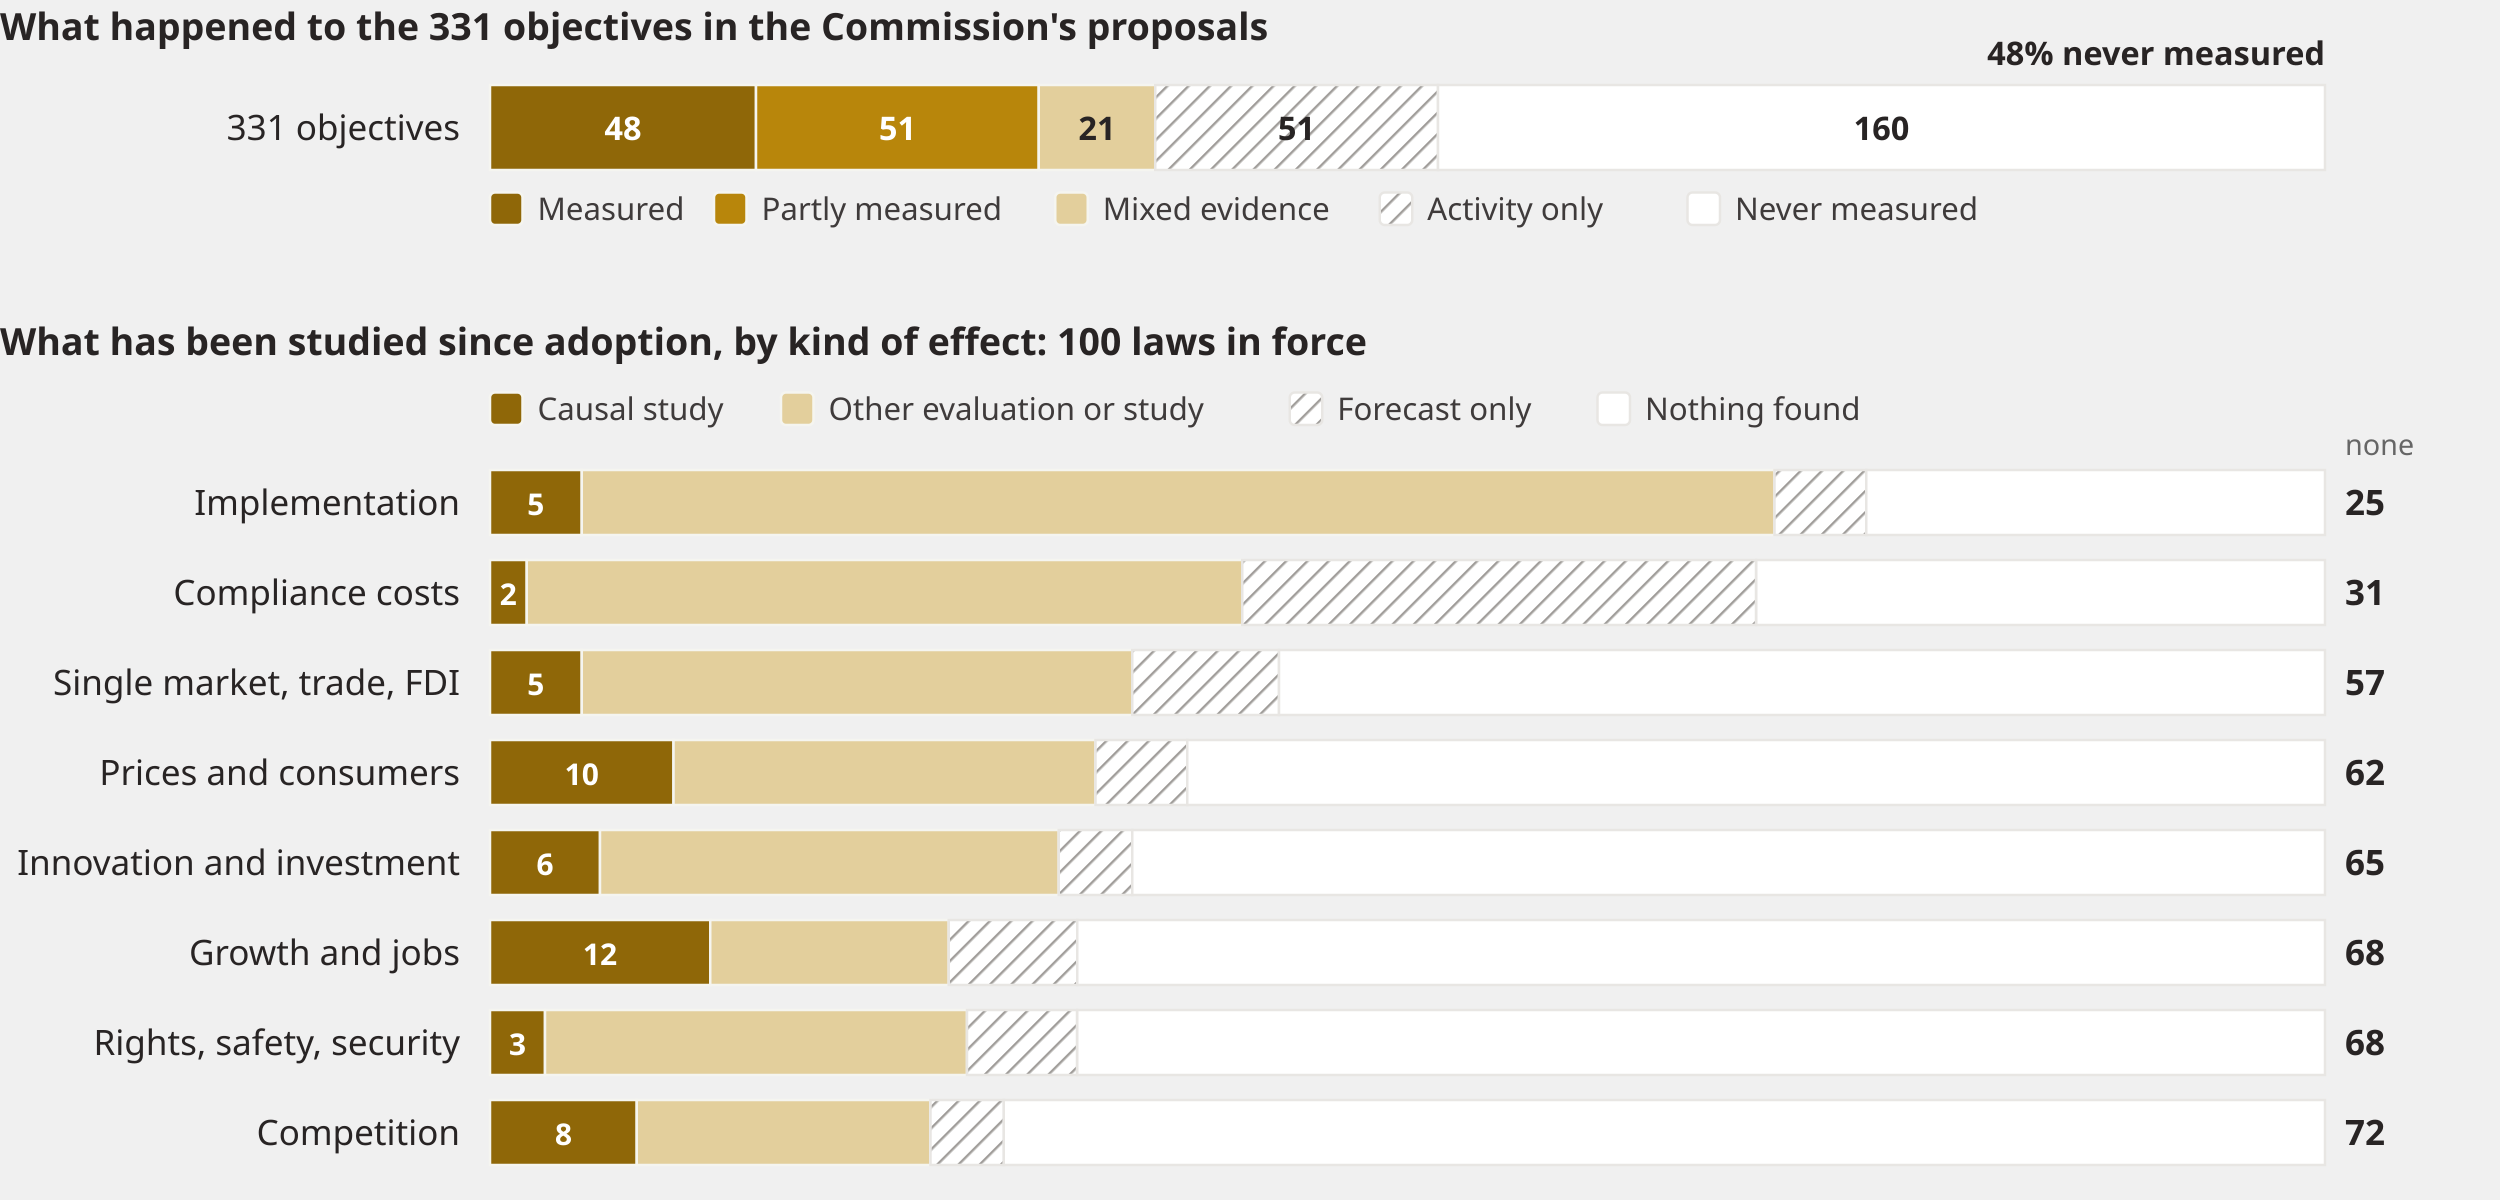
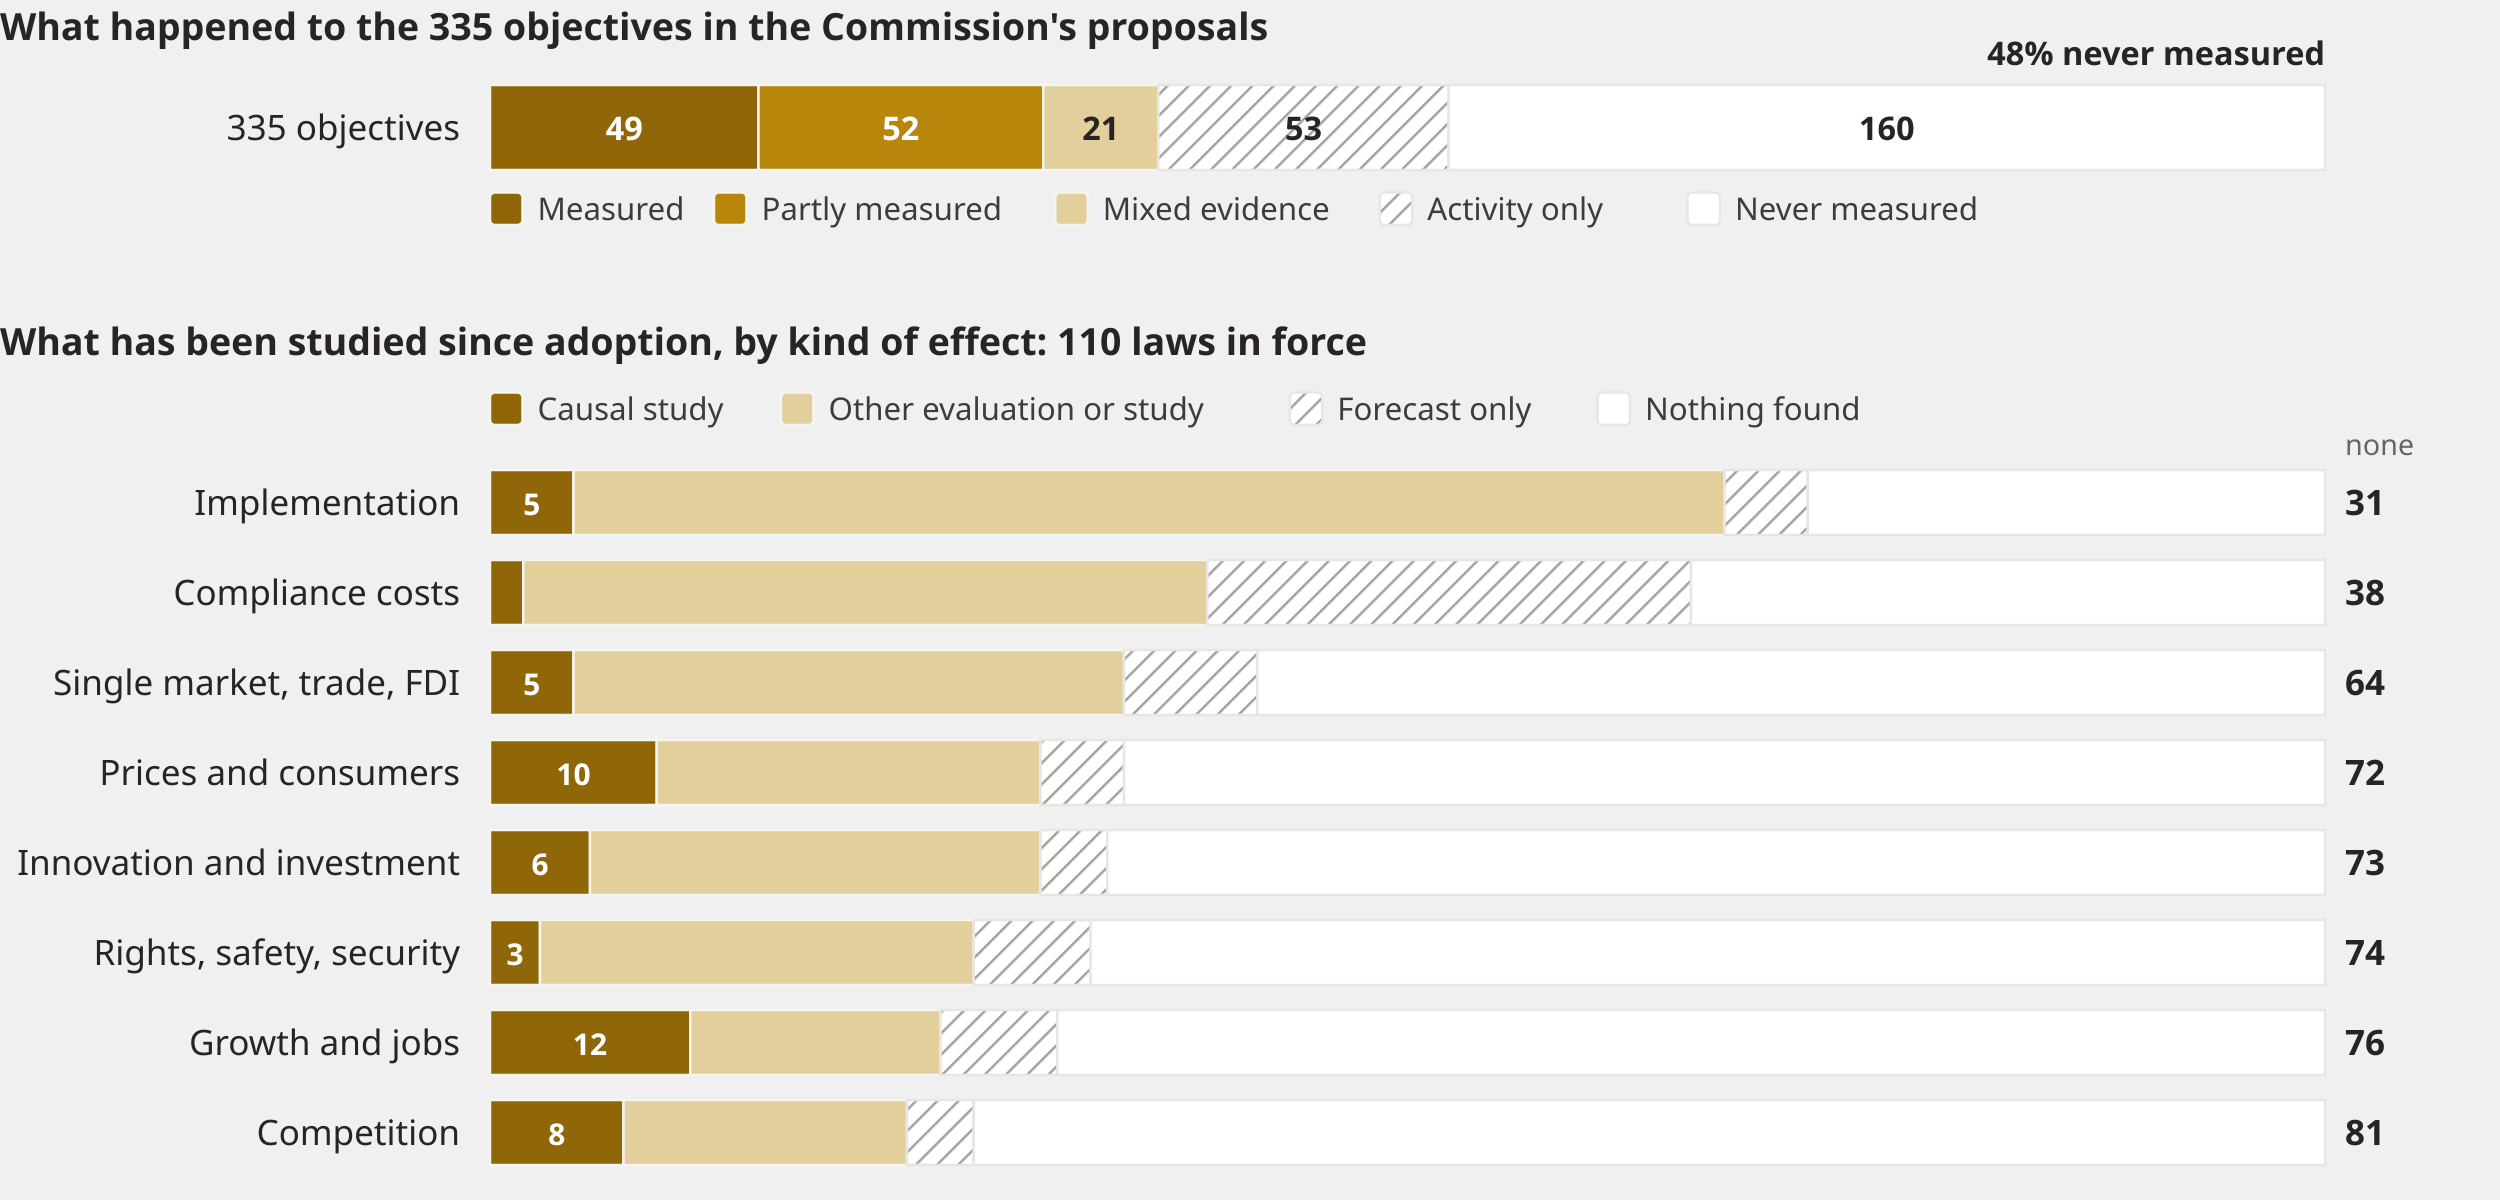
- <svg viewBox="0 0 1000 480" width="100%" role="img" aria-label="Top: of 331 objectives in the Commission's proposals for the 100 adopted laws, 48 measured, 51 partly measured, 21 mixed evidence, 51 activity only, 160 never measured. Bottom: for each kind of effect, how many of 100 laws have a causal study, other evidence, a forecast only or nothing: Implementation 25 with nothing; Compliance costs 31 with nothing; Single market, trade, FDI 57 with nothing; Prices and consumers 62 with nothing; Innovation and investment 65 with nothing; Growth and jobs 68 with nothing; Rights, safety, security 68 with nothing; Competition 72 with nothing">
+ <svg viewBox="0 0 1000 480" width="100%" role="img" aria-label="Top: of 335 objectives in the Commission's proposals for the 110 adopted laws, 49 measured, 52 partly measured, 21 mixed evidence, 53 activity only, 160 never measured. Bottom: for each kind of effect, how many of 110 laws have a causal study, other evidence, a forecast only or nothing: Implementation 31 with nothing; Compliance costs 38 with nothing; Single market, trade, FDI 64 with nothing; Prices and consumers 72 with nothing; Innovation and investment 73 with nothing; Rights, safety, security 74 with nothing; Growth and jobs 76 with nothing; Competition 81 with nothing">
  <defs>
    <pattern id="hf" width="6" height="6" patternUnits="userSpaceOnUse" patternTransform="rotate(45)">
      <rect width="6" height="6" fill="#FFFFFF" />
      <line x1="0" y1="0" x2="0" y2="6" stroke="#A6A3A0" stroke-width="2" />
    </pattern>
  </defs>
-   <text x="0.0" y="16.0" text-anchor="start" font-family="DM Sans, sans-serif" font-size="15" fill="#282424" font-weight="600">What happened to the 331 objectives in the Commission's proposals</text>
-   <text x="184.0" y="56.0" text-anchor="end" font-family="DM Sans, sans-serif" font-size="14" fill="#282424">331 objectives</text>
-   <rect x="196.0" y="34" width="106.4" height="34" fill="#8F6708" stroke="#F5F5F0" />
-   <text x="249.2" y="56.0" text-anchor="middle" font-family="DM Sans, sans-serif" font-size="13" fill="#FFFFFF" font-weight="700">48</text>
-   <rect x="302.4" y="34" width="113.1" height="34" fill="#B8860B" stroke="#F5F5F0" />
-   <text x="359.0" y="56.0" text-anchor="middle" font-family="DM Sans, sans-serif" font-size="13" fill="#FFFFFF" font-weight="700">51</text>
-   <rect x="415.5" y="34" width="46.6" height="34" fill="#E3CF9C" stroke="#F5F5F0" />
-   <text x="438.8" y="56.0" text-anchor="middle" font-family="DM Sans, sans-serif" font-size="13" fill="#282424" font-weight="700">21</text>
-   <rect x="462.1" y="34" width="113.1" height="34" fill="url(#hf)" stroke="#E8E6E3" />
-   <text x="518.6" y="56.0" text-anchor="middle" font-family="DM Sans, sans-serif" font-size="13" fill="#282424" font-weight="700">51</text>
-   <rect x="575.2" y="34" width="354.8" height="34" fill="#FFFFFF" stroke="#E8E6E3" />
-   <text x="752.6" y="56.0" text-anchor="middle" font-family="DM Sans, sans-serif" font-size="13" fill="#282424" font-weight="700">160</text>
+   <text x="0.0" y="16.0" text-anchor="start" font-family="DM Sans, sans-serif" font-size="15" fill="#282424" font-weight="600">What happened to the 335 objectives in the Commission's proposals</text>
+   <text x="184.0" y="56.0" text-anchor="end" font-family="DM Sans, sans-serif" font-size="14" fill="#282424">335 objectives</text>
+   <rect x="196.0" y="34" width="107.4" height="34" fill="#8F6708" stroke="#F5F5F0" />
+   <text x="249.7" y="56.0" text-anchor="middle" font-family="DM Sans, sans-serif" font-size="13" fill="#FFFFFF" font-weight="700">49</text>
+   <rect x="303.4" y="34" width="113.9" height="34" fill="#B8860B" stroke="#F5F5F0" />
+   <text x="360.3" y="56.0" text-anchor="middle" font-family="DM Sans, sans-serif" font-size="13" fill="#FFFFFF" font-weight="700">52</text>
+   <rect x="417.3" y="34" width="46.0" height="34" fill="#E3CF9C" stroke="#F5F5F0" />
+   <text x="440.3" y="56.0" text-anchor="middle" font-family="DM Sans, sans-serif" font-size="13" fill="#282424" font-weight="700">21</text>
+   <rect x="463.3" y="34" width="116.1" height="34" fill="url(#hf)" stroke="#E8E6E3" />
+   <text x="521.4" y="56.0" text-anchor="middle" font-family="DM Sans, sans-serif" font-size="13" fill="#282424" font-weight="700">53</text>
+   <rect x="579.4" y="34" width="350.6" height="34" fill="#FFFFFF" stroke="#E8E6E3" />
+   <text x="754.7" y="56.0" text-anchor="middle" font-family="DM Sans, sans-serif" font-size="13" fill="#282424" font-weight="700">160</text>
  <text x="930.0" y="26.0" text-anchor="end" font-family="DM Sans, sans-serif" font-size="13" fill="#282424" font-weight="600">48% never measured</text>
  <rect x="196" y="77" width="13" height="13" rx="2" fill="#8F6708" stroke="#F5F5F0" />
  <text x="215.0" y="88.0" text-anchor="start" font-family="DM Sans, sans-serif" font-size="12.5" fill="#3F3B3B">Measured</text>
  <rect x="285.6" y="77" width="13" height="13" rx="2" fill="#B8860B" stroke="#F5F5F0" />
  <text x="304.6" y="88.0" text-anchor="start" font-family="DM Sans, sans-serif" font-size="12.5" fill="#3F3B3B">Partly measured</text>
  <rect x="422.1" y="77" width="13" height="13" rx="2" fill="#E3CF9C" stroke="#F5F5F0" />
  <text x="441.1" y="88.0" text-anchor="start" font-family="DM Sans, sans-serif" font-size="12.5" fill="#3F3B3B">Mixed evidence</text>
  <rect x="551.9" y="77" width="13" height="13" rx="2" fill="url(#hf)" stroke="#E8E6E3" />
  <text x="570.9" y="88.0" text-anchor="start" font-family="DM Sans, sans-serif" font-size="12.5" fill="#3F3B3B">Activity only</text>
  <rect x="675" y="77" width="13" height="13" rx="2" fill="#FFFFFF" stroke="#E8E6E3" />
  <text x="694.0" y="88.0" text-anchor="start" font-family="DM Sans, sans-serif" font-size="12.5" fill="#3F3B3B">Never measured</text>
-   <text x="0.0" y="142.0" text-anchor="start" font-family="DM Sans, sans-serif" font-size="15" fill="#282424" font-weight="600">What has been studied since adoption, by kind of effect: 100 laws in force</text>
+   <text x="0.0" y="142.0" text-anchor="start" font-family="DM Sans, sans-serif" font-size="15" fill="#282424" font-weight="600">What has been studied since adoption, by kind of effect: 110 laws in force</text>
  <rect x="196" y="157" width="13" height="13" rx="2" fill="#8F6708" stroke="#F5F5F0" />
  <text x="215.0" y="168.0" text-anchor="start" font-family="DM Sans, sans-serif" font-size="12.5" fill="#3F3B3B">Causal study</text>
  <rect x="312.4" y="157" width="13" height="13" rx="2" fill="#E3CF9C" stroke="#F5F5F0" />
  <text x="331.4" y="168.0" text-anchor="start" font-family="DM Sans, sans-serif" font-size="12.5" fill="#3F3B3B">Other evaluation or study</text>
  <rect x="515.9" y="157" width="13" height="13" rx="2" fill="url(#hf)" stroke="#E8E6E3" />
  <text x="534.9" y="168.0" text-anchor="start" font-family="DM Sans, sans-serif" font-size="12.5" fill="#3F3B3B">Forecast only</text>
  <rect x="639.0" y="157" width="13" height="13" rx="2" fill="#FFFFFF" stroke="#E8E6E3" />
  <text x="658.0" y="168.0" text-anchor="start" font-family="DM Sans, sans-serif" font-size="12.5" fill="#3F3B3B">Nothing found</text>
  <text x="938.0" y="182.0" text-anchor="start" font-family="DM Sans, sans-serif" font-size="11.5" fill="#666666">none</text>
  <text x="184.0" y="206.0" text-anchor="end" font-family="DM Sans, sans-serif" font-size="14" fill="#282424">Implementation</text>
-   <rect x="196.0" y="188" width="36.7" height="26" fill="#8F6708" stroke="#F5F5F0" />
-   <text x="214.3" y="206.0" text-anchor="middle" font-family="DM Sans, sans-serif" font-size="12" fill="#FFFFFF" font-weight="700">5</text>
-   <rect x="232.7" y="188" width="477.1" height="26" fill="#E3CF9C" stroke="#F5F5F0" />
-   <rect x="709.8" y="188" width="36.7" height="26" fill="url(#hf)" stroke="#E8E6E3" />
-   <rect x="746.5" y="188" width="183.5" height="26" fill="#FFFFFF" stroke="#E8E6E3" />
-   <text x="938.0" y="206.0" text-anchor="start" font-family="DM Sans, sans-serif" font-size="14" fill="#282424" font-weight="600">25</text>
+   <rect x="196.0" y="188" width="33.4" height="26" fill="#8F6708" stroke="#F5F5F0" />
+   <text x="212.7" y="206.0" text-anchor="middle" font-family="DM Sans, sans-serif" font-size="12" fill="#FFFFFF" font-weight="700">5</text>
+   <rect x="229.4" y="188" width="460.4" height="26" fill="#E3CF9C" stroke="#F5F5F0" />
+   <rect x="689.8" y="188" width="33.4" height="26" fill="url(#hf)" stroke="#E8E6E3" />
+   <rect x="723.1" y="188" width="206.9" height="26" fill="#FFFFFF" stroke="#E8E6E3" />
+   <text x="938.0" y="206.0" text-anchor="start" font-family="DM Sans, sans-serif" font-size="14" fill="#282424" font-weight="600">31</text>
  <text x="184.0" y="242.0" text-anchor="end" font-family="DM Sans, sans-serif" font-size="14" fill="#282424">Compliance costs</text>
-   <rect x="196.0" y="224" width="14.7" height="26" fill="#8F6708" stroke="#F5F5F0" />
-   <text x="203.3" y="242.0" text-anchor="middle" font-family="DM Sans, sans-serif" font-size="12" fill="#FFFFFF" font-weight="700">2</text>
-   <rect x="210.7" y="224" width="286.3" height="26" fill="#E3CF9C" stroke="#F5F5F0" />
-   <rect x="496.9" y="224" width="205.5" height="26" fill="url(#hf)" stroke="#E8E6E3" />
-   <rect x="702.5" y="224" width="227.5" height="26" fill="#FFFFFF" stroke="#E8E6E3" />
-   <text x="938.0" y="242.0" text-anchor="start" font-family="DM Sans, sans-serif" font-size="14" fill="#282424" font-weight="600">31</text>
+   <rect x="196.0" y="224" width="13.3" height="26" fill="#8F6708" stroke="#F5F5F0" />
+   <rect x="209.3" y="224" width="273.6" height="26" fill="#E3CF9C" stroke="#F5F5F0" />
+   <rect x="482.9" y="224" width="193.5" height="26" fill="url(#hf)" stroke="#E8E6E3" />
+   <rect x="676.4" y="224" width="253.6" height="26" fill="#FFFFFF" stroke="#E8E6E3" />
+   <text x="938.0" y="242.0" text-anchor="start" font-family="DM Sans, sans-serif" font-size="14" fill="#282424" font-weight="600">38</text>
  <text x="184.0" y="278.0" text-anchor="end" font-family="DM Sans, sans-serif" font-size="14" fill="#282424">Single market, trade, FDI</text>
-   <rect x="196.0" y="260" width="36.7" height="26" fill="#8F6708" stroke="#F5F5F0" />
-   <text x="214.3" y="278.0" text-anchor="middle" font-family="DM Sans, sans-serif" font-size="12" fill="#FFFFFF" font-weight="700">5</text>
-   <rect x="232.7" y="260" width="220.2" height="26" fill="#E3CF9C" stroke="#F5F5F0" />
-   <rect x="452.9" y="260" width="58.7" height="26" fill="url(#hf)" stroke="#E8E6E3" />
-   <rect x="511.6" y="260" width="418.4" height="26" fill="#FFFFFF" stroke="#E8E6E3" />
-   <text x="938.0" y="278.0" text-anchor="start" font-family="DM Sans, sans-serif" font-size="14" fill="#282424" font-weight="600">57</text>
+   <rect x="196.0" y="260" width="33.4" height="26" fill="#8F6708" stroke="#F5F5F0" />
+   <text x="212.7" y="278.0" text-anchor="middle" font-family="DM Sans, sans-serif" font-size="12" fill="#FFFFFF" font-weight="700">5</text>
+   <rect x="229.4" y="260" width="220.2" height="26" fill="#E3CF9C" stroke="#F5F5F0" />
+   <rect x="449.6" y="260" width="53.4" height="26" fill="url(#hf)" stroke="#E8E6E3" />
+   <rect x="502.9" y="260" width="427.1" height="26" fill="#FFFFFF" stroke="#E8E6E3" />
+   <text x="938.0" y="278.0" text-anchor="start" font-family="DM Sans, sans-serif" font-size="14" fill="#282424" font-weight="600">64</text>
  <text x="184.0" y="314.0" text-anchor="end" font-family="DM Sans, sans-serif" font-size="14" fill="#282424">Prices and consumers</text>
-   <rect x="196.0" y="296" width="73.4" height="26" fill="#8F6708" stroke="#F5F5F0" />
-   <text x="232.7" y="314.0" text-anchor="middle" font-family="DM Sans, sans-serif" font-size="12" fill="#FFFFFF" font-weight="700">10</text>
-   <rect x="269.4" y="296" width="168.8" height="26" fill="#E3CF9C" stroke="#F5F5F0" />
-   <rect x="438.2" y="296" width="36.7" height="26" fill="url(#hf)" stroke="#E8E6E3" />
-   <rect x="474.9" y="296" width="455.1" height="26" fill="#FFFFFF" stroke="#E8E6E3" />
-   <text x="938.0" y="314.0" text-anchor="start" font-family="DM Sans, sans-serif" font-size="14" fill="#282424" font-weight="600">62</text>
+   <rect x="196.0" y="296" width="66.7" height="26" fill="#8F6708" stroke="#F5F5F0" />
+   <text x="229.4" y="314.0" text-anchor="middle" font-family="DM Sans, sans-serif" font-size="12" fill="#FFFFFF" font-weight="700">10</text>
+   <rect x="262.7" y="296" width="153.5" height="26" fill="#E3CF9C" stroke="#F5F5F0" />
+   <rect x="416.2" y="296" width="33.4" height="26" fill="url(#hf)" stroke="#E8E6E3" />
+   <rect x="449.6" y="296" width="480.4" height="26" fill="#FFFFFF" stroke="#E8E6E3" />
+   <text x="938.0" y="314.0" text-anchor="start" font-family="DM Sans, sans-serif" font-size="14" fill="#282424" font-weight="600">72</text>
  <text x="184.0" y="350.0" text-anchor="end" font-family="DM Sans, sans-serif" font-size="14" fill="#282424">Innovation and investment</text>
-   <rect x="196.0" y="332" width="44.0" height="26" fill="#8F6708" stroke="#F5F5F0" />
-   <text x="218.0" y="350.0" text-anchor="middle" font-family="DM Sans, sans-serif" font-size="12" fill="#FFFFFF" font-weight="700">6</text>
-   <rect x="240.0" y="332" width="183.5" height="26" fill="#E3CF9C" stroke="#F5F5F0" />
-   <rect x="423.5" y="332" width="29.4" height="26" fill="url(#hf)" stroke="#E8E6E3" />
-   <rect x="452.9" y="332" width="477.1" height="26" fill="#FFFFFF" stroke="#E8E6E3" />
-   <text x="938.0" y="350.0" text-anchor="start" font-family="DM Sans, sans-serif" font-size="14" fill="#282424" font-weight="600">65</text>
-   <text x="184.0" y="386.0" text-anchor="end" font-family="DM Sans, sans-serif" font-size="14" fill="#282424">Growth and jobs</text>
-   <rect x="196.0" y="368" width="88.1" height="26" fill="#8F6708" stroke="#F5F5F0" />
-   <text x="240.0" y="386.0" text-anchor="middle" font-family="DM Sans, sans-serif" font-size="12" fill="#FFFFFF" font-weight="700">12</text>
-   <rect x="284.1" y="368" width="95.4" height="26" fill="#E3CF9C" stroke="#F5F5F0" />
-   <rect x="379.5" y="368" width="51.4" height="26" fill="url(#hf)" stroke="#E8E6E3" />
-   <rect x="430.9" y="368" width="499.1" height="26" fill="#FFFFFF" stroke="#E8E6E3" />
-   <text x="938.0" y="386.0" text-anchor="start" font-family="DM Sans, sans-serif" font-size="14" fill="#282424" font-weight="600">68</text>
-   <text x="184.0" y="422.0" text-anchor="end" font-family="DM Sans, sans-serif" font-size="14" fill="#282424">Rights, safety, security</text>
-   <rect x="196.0" y="404" width="22.0" height="26" fill="#8F6708" stroke="#F5F5F0" />
-   <text x="207.0" y="422.0" text-anchor="middle" font-family="DM Sans, sans-serif" font-size="12" fill="#FFFFFF" font-weight="700">3</text>
-   <rect x="218.0" y="404" width="168.8" height="26" fill="#E3CF9C" stroke="#F5F5F0" />
-   <rect x="386.8" y="404" width="44.0" height="26" fill="url(#hf)" stroke="#E8E6E3" />
-   <rect x="430.9" y="404" width="499.1" height="26" fill="#FFFFFF" stroke="#E8E6E3" />
-   <text x="938.0" y="422.0" text-anchor="start" font-family="DM Sans, sans-serif" font-size="14" fill="#282424" font-weight="600">68</text>
+   <rect x="196.0" y="332" width="40.0" height="26" fill="#8F6708" stroke="#F5F5F0" />
+   <text x="216.0" y="350.0" text-anchor="middle" font-family="DM Sans, sans-serif" font-size="12" fill="#FFFFFF" font-weight="700">6</text>
+   <rect x="236.0" y="332" width="180.2" height="26" fill="#E3CF9C" stroke="#F5F5F0" />
+   <rect x="416.2" y="332" width="26.7" height="26" fill="url(#hf)" stroke="#E8E6E3" />
+   <rect x="442.9" y="332" width="487.1" height="26" fill="#FFFFFF" stroke="#E8E6E3" />
+   <text x="938.0" y="350.0" text-anchor="start" font-family="DM Sans, sans-serif" font-size="14" fill="#282424" font-weight="600">73</text>
+   <text x="184.0" y="386.0" text-anchor="end" font-family="DM Sans, sans-serif" font-size="14" fill="#282424">Rights, safety, security</text>
+   <rect x="196.0" y="368" width="20.0" height="26" fill="#8F6708" stroke="#F5F5F0" />
+   <text x="206.0" y="386.0" text-anchor="middle" font-family="DM Sans, sans-serif" font-size="12" fill="#FFFFFF" font-weight="700">3</text>
+   <rect x="216.0" y="368" width="173.5" height="26" fill="#E3CF9C" stroke="#F5F5F0" />
+   <rect x="389.5" y="368" width="46.7" height="26" fill="url(#hf)" stroke="#E8E6E3" />
+   <rect x="436.2" y="368" width="493.8" height="26" fill="#FFFFFF" stroke="#E8E6E3" />
+   <text x="938.0" y="386.0" text-anchor="start" font-family="DM Sans, sans-serif" font-size="14" fill="#282424" font-weight="600">74</text>
+   <text x="184.0" y="422.0" text-anchor="end" font-family="DM Sans, sans-serif" font-size="14" fill="#282424">Growth and jobs</text>
+   <rect x="196.0" y="404" width="80.1" height="26" fill="#8F6708" stroke="#F5F5F0" />
+   <text x="236.0" y="422.0" text-anchor="middle" font-family="DM Sans, sans-serif" font-size="12" fill="#FFFFFF" font-weight="700">12</text>
+   <rect x="276.1" y="404" width="100.1" height="26" fill="#E3CF9C" stroke="#F5F5F0" />
+   <rect x="376.2" y="404" width="46.7" height="26" fill="url(#hf)" stroke="#E8E6E3" />
+   <rect x="422.9" y="404" width="507.1" height="26" fill="#FFFFFF" stroke="#E8E6E3" />
+   <text x="938.0" y="422.0" text-anchor="start" font-family="DM Sans, sans-serif" font-size="14" fill="#282424" font-weight="600">76</text>
  <text x="184.0" y="458.0" text-anchor="end" font-family="DM Sans, sans-serif" font-size="14" fill="#282424">Competition</text>
-   <rect x="196.0" y="440" width="58.7" height="26" fill="#8F6708" stroke="#F5F5F0" />
-   <text x="225.4" y="458.0" text-anchor="middle" font-family="DM Sans, sans-serif" font-size="12" fill="#FFFFFF" font-weight="700">8</text>
-   <rect x="254.7" y="440" width="117.4" height="26" fill="#E3CF9C" stroke="#F5F5F0" />
-   <rect x="372.2" y="440" width="29.4" height="26" fill="url(#hf)" stroke="#E8E6E3" />
-   <rect x="401.5" y="440" width="528.5" height="26" fill="#FFFFFF" stroke="#E8E6E3" />
-   <text x="938.0" y="458.0" text-anchor="start" font-family="DM Sans, sans-serif" font-size="14" fill="#282424" font-weight="600">72</text>
+   <rect x="196.0" y="440" width="53.4" height="26" fill="#8F6708" stroke="#F5F5F0" />
+   <text x="222.7" y="458.0" text-anchor="middle" font-family="DM Sans, sans-serif" font-size="12" fill="#FFFFFF" font-weight="700">8</text>
+   <rect x="249.4" y="440" width="113.4" height="26" fill="#E3CF9C" stroke="#F5F5F0" />
+   <rect x="362.8" y="440" width="26.7" height="26" fill="url(#hf)" stroke="#E8E6E3" />
+   <rect x="389.5" y="440" width="540.5" height="26" fill="#FFFFFF" stroke="#E8E6E3" />
+   <text x="938.0" y="458.0" text-anchor="start" font-family="DM Sans, sans-serif" font-size="14" fill="#282424" font-weight="600">81</text>
</svg>
